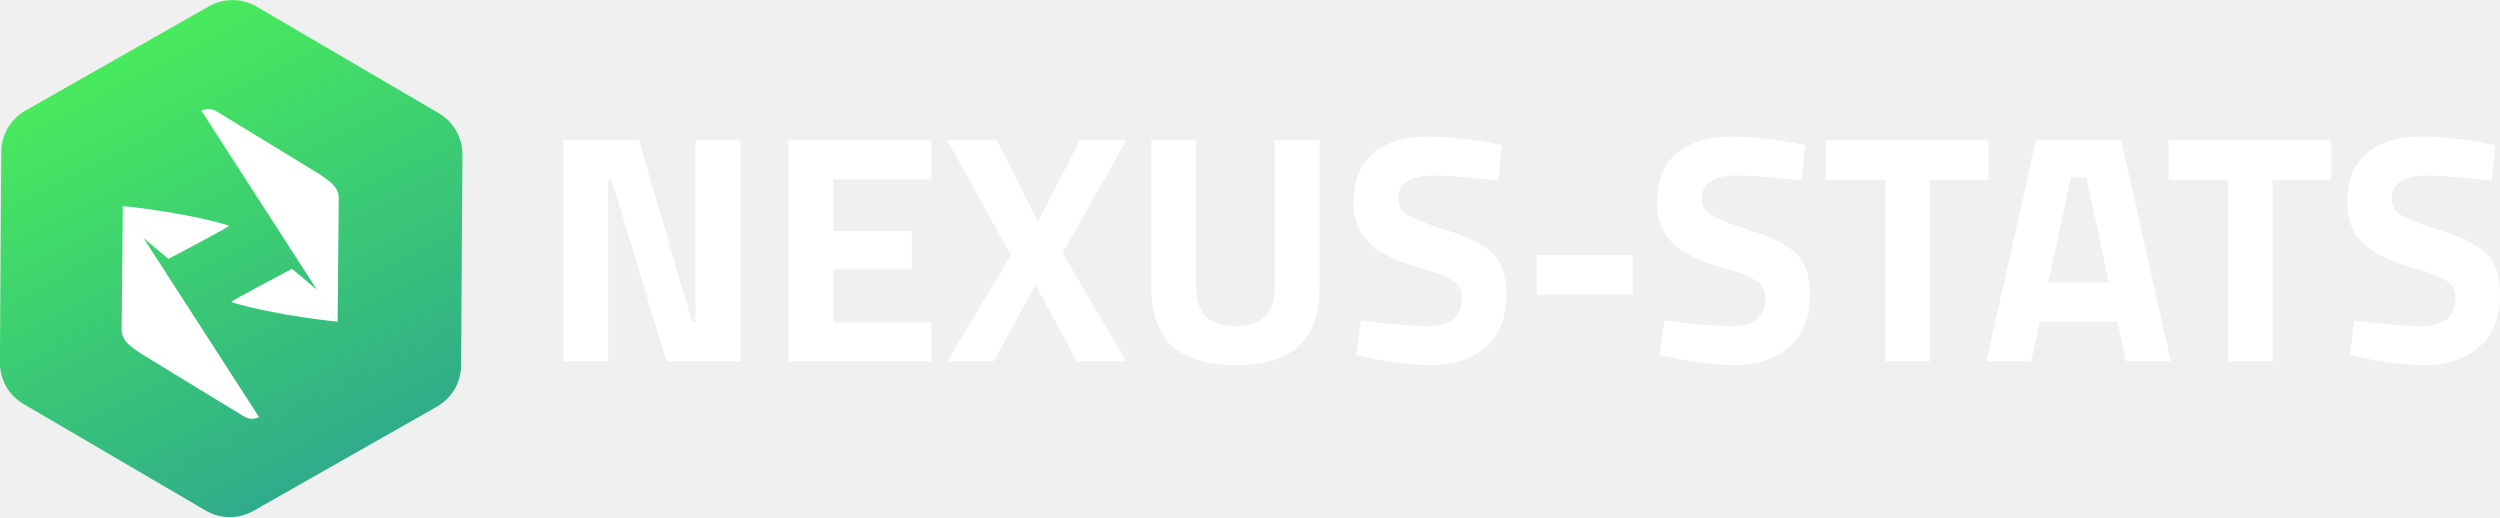
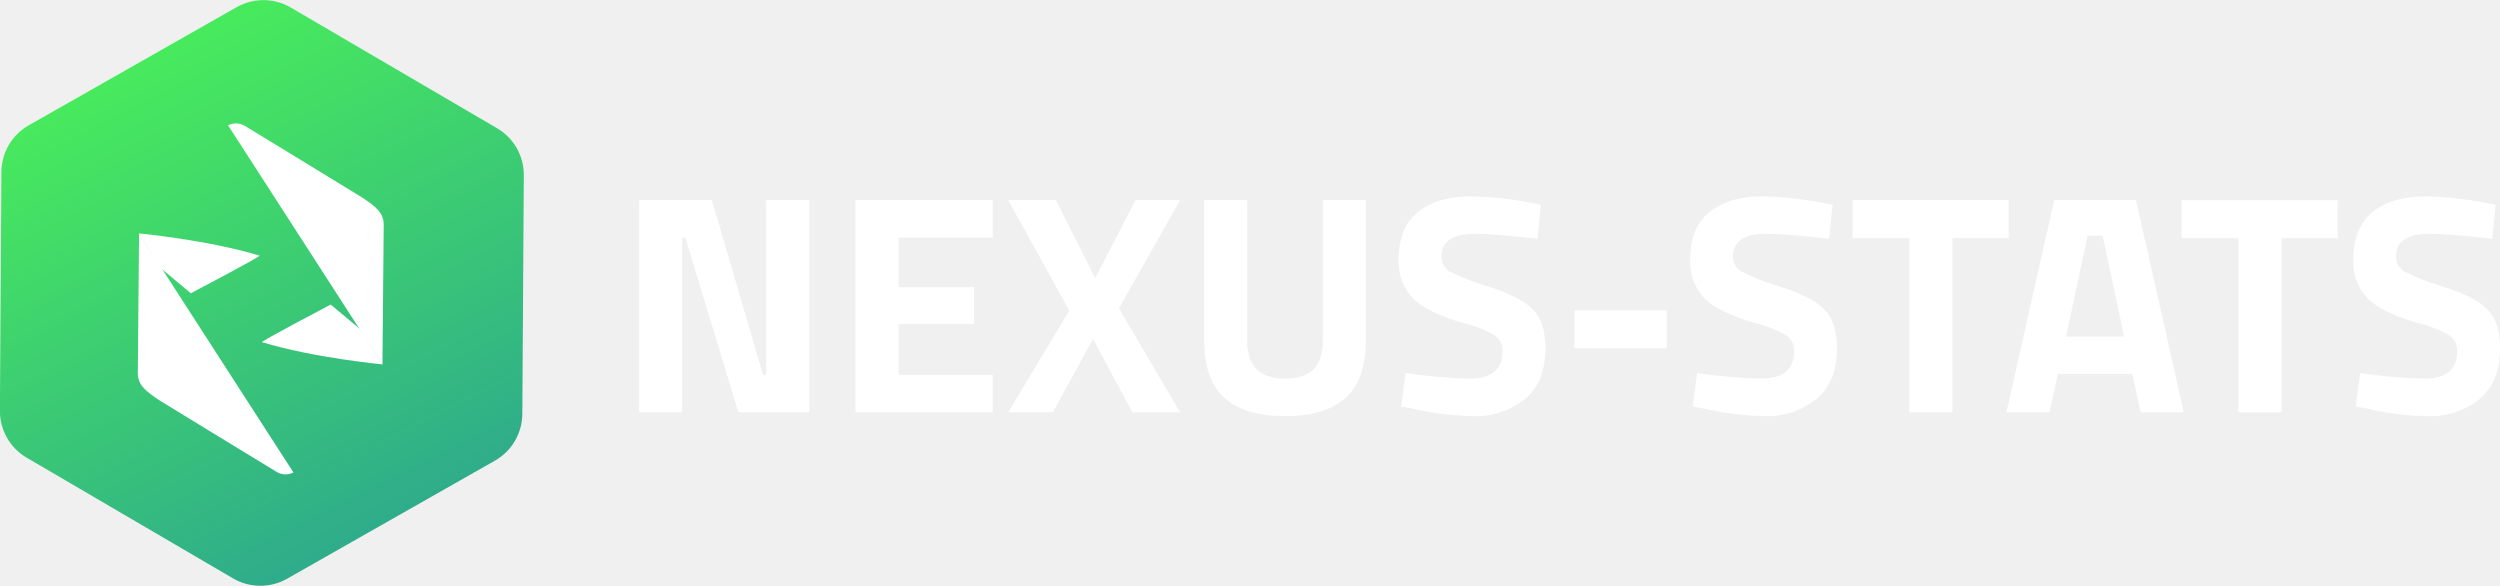
- <svg xmlns="http://www.w3.org/2000/svg" id="Group_7_copy_2" data-name="Group 7 copy 2" width="480.906" height="99.5" viewBox="0 0 480.906 99.5">
+ <svg xmlns="http://www.w3.org/2000/svg" id="Group_7_copy_2" data-name="Group 7 copy 2" width="424.531" height="99.5" viewBox="0 0 424.531 99.5">
  <defs>
    <style>
      .cls-1, .cls-2 {
        fill-rule: evenodd;
      }

      .cls-1 {
        fill: url(#linear-gradient);
      }

      .cls-2 {
        fill: #fff;
      }
    </style>
    <linearGradient id="linear-gradient" x1="284.286" y1="438" x2="233.589" y2="338.5" gradientUnits="userSpaceOnUse">
      <stop offset="0" stop-color="#2ca490" />
      <stop offset="1" stop-color="#4bf257" />
    </linearGradient>
  </defs>
  <g id="Group_9_copy" data-name="Group 9 copy">
    <path id="Forma_1_copy" data-name="Forma 1 copy" class="cls-1" d="M254.643,339.722l-35.289,20.054a9.178,9.178,0,0,0-4.646,7.92l-0.254,40.547A9.18,9.18,0,0,0,219,416.221l35.035,20.493a9.206,9.206,0,0,0,9.193.057l35.292-20.052a9.182,9.182,0,0,0,4.647-7.921l0.253-40.546a9.176,9.176,0,0,0-4.546-7.978l-35.038-20.5A9.21,9.21,0,0,0,254.643,339.722Z" transform="translate(-214.469 -338.5)" />
    <g>
      <path class="cls-2" d="M279.413,400.4s0.169-19.2.213-23.725c0.02-2.007-1.295-3.077-3.743-4.686-3.992-2.472-8.951-5.457-19.866-12.13a2.924,2.924,0,0,0-2.818-.075" transform="translate(-214.469 -338.5)" />
      <path id="Rectangle_1_copy_2" data-name="Rectangle 1 copy 2" class="cls-2" d="M246.87,388.3s11.978-6.293,11.664-6.389c-8.7-2.659-20.462-3.776-20.462-3.776l3.716,5.912Z" transform="translate(-214.469 -338.5)" />
      <path id="Rectangle_1_copy_3" data-name="Rectangle 1 copy 3" class="cls-2" d="M270.628,390.215s-11.978,6.293-11.665,6.389c8.706,2.659,20.463,3.775,20.463,3.775l-3.716-5.911Z" transform="translate(-214.469 -338.5)" />
      <path id="Shape_1_copy_8" data-name="Shape 1 copy 8" class="cls-2" d="M238.085,378.115s-0.169,19.2-.214,23.725c-0.02,2.007,1.3,3.076,3.743,4.685,3.992,2.473,8.951,5.458,19.867,12.131a2.922,2.922,0,0,0,2.817.075" transform="translate(-214.469 -338.5)" />
    </g>
  </g>
-   <path id="NEXUS-STATS" class="cls-2" d="M331.44,408V373h0.625l10.625,35h14.187V365.5h-8.625v35h-0.625l-10.25-35H322.815V408h8.625Zm62.187,0v-7.5H374.752V390.313h15.125v-7.375H374.752V373h18.875v-7.5h-27.5V408h27.5Zm3.061-42.5,12.25,22.125L396.688,408h8.938l8.062-14.687L421.563,408h9.563l-12.25-20.812,12.25-21.688h-8.938l-8.062,15.625L406.251,365.5h-9.563Zm47.874,0h-8.625v28.125q0,7.813,4.032,11.469t12.156,3.656q8.124,0,12.156-3.656t4.031-11.469V365.5h-8.625v28.313q0,7.438-7.562,7.437t-7.563-7.437V365.5Zm58.125,7.75,0.687-6.812-2.25-.438a70.634,70.634,0,0,0-11.75-1.25q-6.75,0-10.625,3.125t-3.875,9.5a10.425,10.425,0,0,0,2.969,7.906q2.967,2.845,10.219,4.907a21.676,21.676,0,0,1,6.093,2.437,3.66,3.66,0,0,1,1.532,3.125q0,5.5-6.625,5.5a104.04,104.04,0,0,1-12.813-1.125l-0.875,6.688,2.25,0.437a59.126,59.126,0,0,0,11.938,1.5q6.563,0,10.625-3.437t4.062-10.125q0-5.25-2.5-7.782t-8.719-4.531a43.758,43.758,0,0,1-7.906-3.062,3.407,3.407,0,0,1-1.687-3.063q0-4.5,6.812-4.5,3.624,0,12.438,1h0Zm25.874,21.938v-7.625h-18.5v7.625h18.5Zm32.5-21.938,0.687-6.812L559.5,366a70.634,70.634,0,0,0-11.75-1.25q-6.75,0-10.625,3.125t-3.875,9.5a10.429,10.429,0,0,0,2.969,7.906q2.969,2.845,10.219,4.907a21.7,21.7,0,0,1,6.094,2.437,3.662,3.662,0,0,1,1.531,3.125q0,5.5-6.625,5.5a104.04,104.04,0,0,1-12.813-1.125l-0.875,6.688L536,407.25a59.126,59.126,0,0,0,11.938,1.5q6.563,0,10.625-3.437t4.062-10.125q0-5.25-2.5-7.782t-8.718-4.531a43.747,43.747,0,0,1-7.907-3.062,3.407,3.407,0,0,1-1.687-3.063q0-4.5,6.812-4.5,3.624,0,12.438,1h0Zm16.062-.125V408h8.625V373.125H597V365.5h-31.25v7.625h11.375ZM605.185,408l1.688-7.687h14.875L623.435,408h8.625L622.5,365.5H606.123L596.56,408h8.625Zm10.625-35.375,4.313,20.188H608.5l4.312-20.188h3Zm27.188,0.5V408h8.625V373.125h11.25V365.5h-31.25v7.625H643Zm50.811,0.125,0.688-6.812-2.25-.438a70.634,70.634,0,0,0-11.75-1.25q-6.75,0-10.625,3.125t-3.875,9.5a10.425,10.425,0,0,0,2.969,7.906q2.967,2.845,10.218,4.907a21.686,21.686,0,0,1,6.094,2.437,3.659,3.659,0,0,1,1.531,3.125q0,5.5-6.625,5.5a104.027,104.027,0,0,1-12.812-1.125l-0.875,6.688,2.25,0.437a59.118,59.118,0,0,0,11.937,1.5q6.563,0,10.625-3.437t4.063-10.125q0-5.25-2.5-7.782t-8.719-4.531a43.758,43.758,0,0,1-7.906-3.062,3.408,3.408,0,0,1-1.688-3.063q0-4.5,6.813-4.5,3.624,0,12.437,1h0Z" transform="translate(-214.469 -338.5)" />
+   <path id="NEXUS-STATS" class="cls-2" d="M330.317,408.524V378.838h0.53l9.012,29.686h12.034V372.476h-7.316v29.686h-0.53l-8.694-29.686H323v36.048h7.315Zm52.746,0v-6.362H367.054v-8.64h12.828v-6.256H367.054v-8.428h16.009v-6.362H359.738v36.048h23.325Zm2.6-36.048,10.39,18.766-10.39,17.282h7.58l6.839-12.458,6.679,12.458h8.111l-10.39-17.653,10.39-18.395h-7.581l-6.838,13.253-6.679-13.253H385.66Zm40.606,0H418.95v23.855q0,6.627,3.419,9.728t10.311,3.1q6.891,0,10.311-3.1t3.419-9.728V372.476h-7.316V396.49q0,6.309-6.414,6.308t-6.414-6.308V372.476Zm49.3,6.574,0.583-5.779-1.909-.371a59.963,59.963,0,0,0-9.966-1.06q-5.726,0-9.012,2.65t-3.287,8.058a8.849,8.849,0,0,0,2.518,6.706q2.519,2.413,8.668,4.162a18.359,18.359,0,0,1,5.168,2.067,3.1,3.1,0,0,1,1.3,2.651q0,4.665-5.619,4.664a88.243,88.243,0,0,1-10.867-.954l-0.742,5.673,1.908,0.37a50.16,50.16,0,0,0,10.125,1.273,13.476,13.476,0,0,0,9.012-2.916q3.446-2.915,3.446-8.588,0-4.452-2.121-6.6t-7.395-3.843a37.115,37.115,0,0,1-6.706-2.6,2.892,2.892,0,0,1-1.431-2.6q0-3.817,5.778-3.817,3.075,0,10.55.849h0Zm21.946,18.606v-6.467H481.82v6.467h15.692Zm27.565-18.606,0.584-5.779-1.909-.371a59.963,59.963,0,0,0-9.966-1.06q-5.725,0-9.012,2.65t-3.287,8.058a8.845,8.845,0,0,0,2.518,6.706q2.519,2.413,8.668,4.162a18.359,18.359,0,0,1,5.168,2.067,3.1,3.1,0,0,1,1.3,2.651q0,4.665-5.619,4.664a88.243,88.243,0,0,1-10.867-.954l-0.743,5.673,1.909,0.37a50.16,50.16,0,0,0,10.125,1.273,13.476,13.476,0,0,0,9.012-2.916q3.446-2.915,3.446-8.588,0-4.452-2.121-6.6t-7.4-3.843a37.115,37.115,0,0,1-6.706-2.6,2.892,2.892,0,0,1-1.431-2.6q0-3.817,5.778-3.817,3.073,0,10.549.849h0Zm13.624-.106v29.58h7.315v-29.58h9.542v-6.468h-26.5v6.468H538.7Zm23.8,29.58L563.934,402h12.617l1.431,6.521H585.3l-8.11-36.048H563.3l-8.111,36.048H562.5Zm9.012-30,3.657,17.123h-9.86l3.658-17.123h2.545Zm23.06,0.425v29.58h7.315v-29.58h9.542v-6.468h-26.5v6.468h9.648Zm43.1,0.106,0.583-5.779-1.908-.371a59.974,59.974,0,0,0-9.966-1.06q-5.726,0-9.013,2.65t-3.286,8.058a8.845,8.845,0,0,0,2.518,6.706q2.517,2.413,8.667,4.162a18.369,18.369,0,0,1,5.169,2.067,3.106,3.106,0,0,1,1.3,2.651q0,4.665-5.619,4.664a88.275,88.275,0,0,1-10.867-.954l-0.742,5.673,1.908,0.37a50.177,50.177,0,0,0,10.125,1.273,13.474,13.474,0,0,0,9.012-2.916Q639,403.329,639,397.656q0-4.452-2.12-6.6t-7.395-3.843a37.082,37.082,0,0,1-6.706-2.6,2.893,2.893,0,0,1-1.432-2.6q0-3.817,5.779-3.817,3.073,0,10.549.849h0Z" transform="translate(-214.469 -338.5)" />
</svg>
